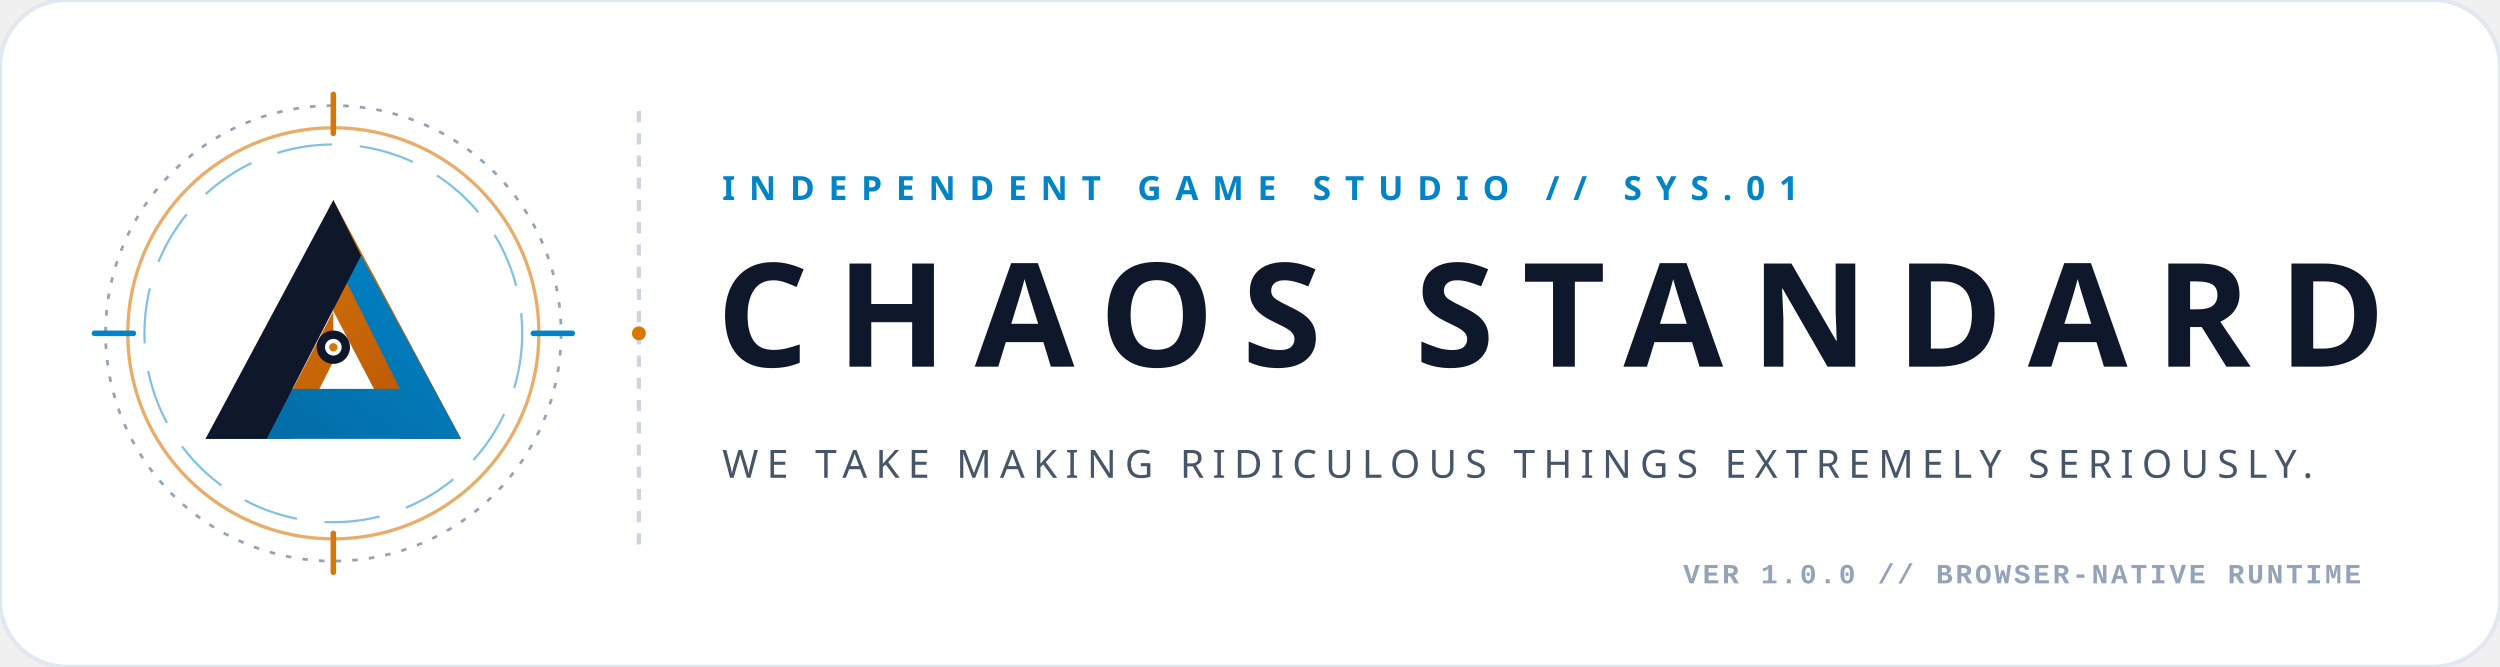
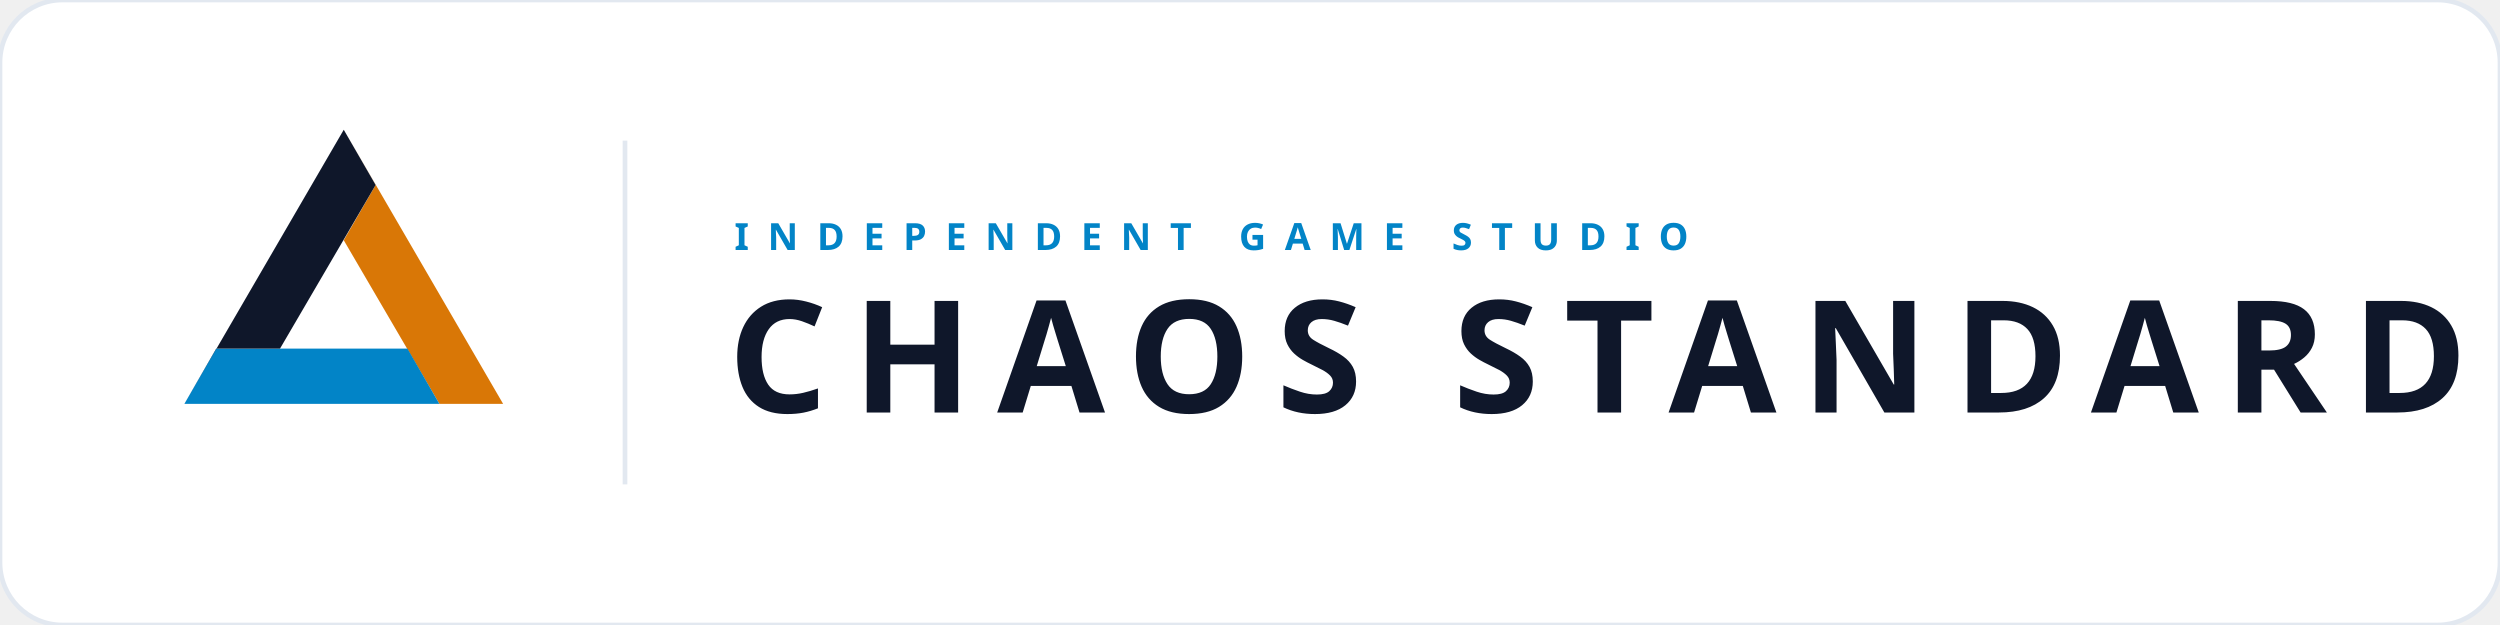
- <svg xmlns="http://www.w3.org/2000/svg" viewBox="0 0 900 240" fill="none">
-   <defs>
-     <linearGradient id="hzLightGold" x1="0%" y1="0%" x2="100%" y2="100%">
-       <stop offset="0%" stop-color="#D97706" />
-       <stop offset="100%" stop-color="#B45309" />
-     </linearGradient>
-     <linearGradient id="hzLightCyan" x1="100%" y1="0%" x2="0%" y2="100%">
-       <stop offset="0%" stop-color="#0284C7" />
-       <stop offset="100%" stop-color="#0369A1" />
-     </linearGradient>
-   </defs>
-   <rect width="900" height="240" rx="24" fill="#FFFFFF" />
-   <rect width="900" height="240" rx="24" stroke="#E2E8F0" stroke-width="1.5" />
-   <g transform="translate(120, 120)">
-     <circle cx="0" cy="0" r="82" stroke="#94A3B8" stroke-width="1" stroke-dasharray="2 4" />
-     <circle cx="0" cy="0" r="74" stroke="#D97706" stroke-width="1.2" stroke-opacity="0.6" />
-     <circle cx="0" cy="0" r="68" stroke="#0284C7" stroke-width="0.8" stroke-opacity="0.5" stroke-dasharray="20 10" />
-     <line x1="0" y1="-86" x2="0" y2="-72" stroke="#D97706" stroke-width="2" stroke-linecap="round" />
-     <line x1="0" y1="72" x2="0" y2="86" stroke="#D97706" stroke-width="2" stroke-linecap="round" />
-     <line x1="-86" y1="0" x2="-72" y2="0" stroke="#0284C7" stroke-width="2" stroke-linecap="round" />
-     <line x1="72" y1="0" x2="86" y2="0" stroke="#0284C7" stroke-width="2" stroke-linecap="round" />
-     <path d="M 0 -48 L 46 38 L 24 38 L 0 -8 L -24 38 L -14 38 L 0 10 Z" fill="url(#hzLightGold)" />
-     <path d="M 46 38 L -46 38 L -36 20 L 24 20 L 0 -28 L 10 -28 Z" fill="url(#hzLightCyan)" />
-     <path d="M -46 38 L 0 -48 L 10 -28 L -24 38 Z" fill="#0F172A" />
-     <circle cx="0" cy="5" r="6" fill="#0F172A" />
-     <circle cx="0" cy="5" r="3" fill="#FFFFFF" />
-     <circle cx="0" cy="5" r="1.5" fill="#D97706" />
+ <svg xmlns="http://www.w3.org/2000/svg" viewBox="0 0 800 200" fill="none">
+   <rect width="800" height="200" rx="20" fill="#FFFFFF" />
+   <rect width="800" height="200" rx="20" stroke="#E2E8F0" stroke-width="1.5" />
+   <g transform="translate(110, 100) scale(0.68)">
+     <path d="M 0 -86 L 75 43 L 45 43 L 0 -34 L 15 -60 Z" fill="#D97706" />
+     <path d="M 75 43 L -75 43 L -60 17 L 30 17 L 45 43 Z" fill="#0284C7" />
+     <path d="M -75 43 L 0 -86 L 15 -60 L -30 17 L -60 17 Z" fill="#0F172A" />
  </g>
-   <line x1="230" y1="40" x2="230" y2="200" stroke="#CBD5E1" stroke-width="1.5" stroke-dasharray="4 4" />
-   <circle cx="230" cy="120" r="2.5" fill="#D97706" />
-   <text x="260" y="72" fill="#0284C7" font-family="'JetBrains Mono', 'Segoe UI', monospace" font-size="12" font-weight="700" letter-spacing="5">
-     INDEPENDENT GAME STUDIO // SYS.01
+   <line x1="200" y1="45" x2="200" y2="155" stroke="#E2E8F0" stroke-width="1.5" />
+   <text x="235" y="80" fill="#0284C7" font-family="'JetBrains Mono', 'Segoe UI', monospace" font-size="12" font-weight="700" letter-spacing="6">
+     INDEPENDENT GAME STUDIO
  </text>
-   <text x="258" y="132" fill="#0F172A" font-family="'Space Grotesk', 'Segoe UI', sans-serif" font-size="52" font-weight="800" letter-spacing="10">
+   <text x="233" y="132" fill="#0F172A" font-family="'Space Grotesk', 'Segoe UI', sans-serif" font-size="50" font-weight="800" letter-spacing="8">
    CHAOS STANDARD
  </text>
-   <text x="260" y="172" fill="#475569" font-family="'Segoe UI', sans-serif" font-size="14" font-weight="500" letter-spacing="3">
-     WE TAKE MAKING RIDICULOUS THINGS EXTREMELY SERIOUSLY.
-   </text>
-   <text x="850" y="210" fill="#94A3B8" font-family="'Courier New', monospace" font-size="10" font-weight="600" letter-spacing="1" text-anchor="end">
-     VER 1.0.0 // BROWSER-NATIVE RUNTIME
-   </text>
</svg>
